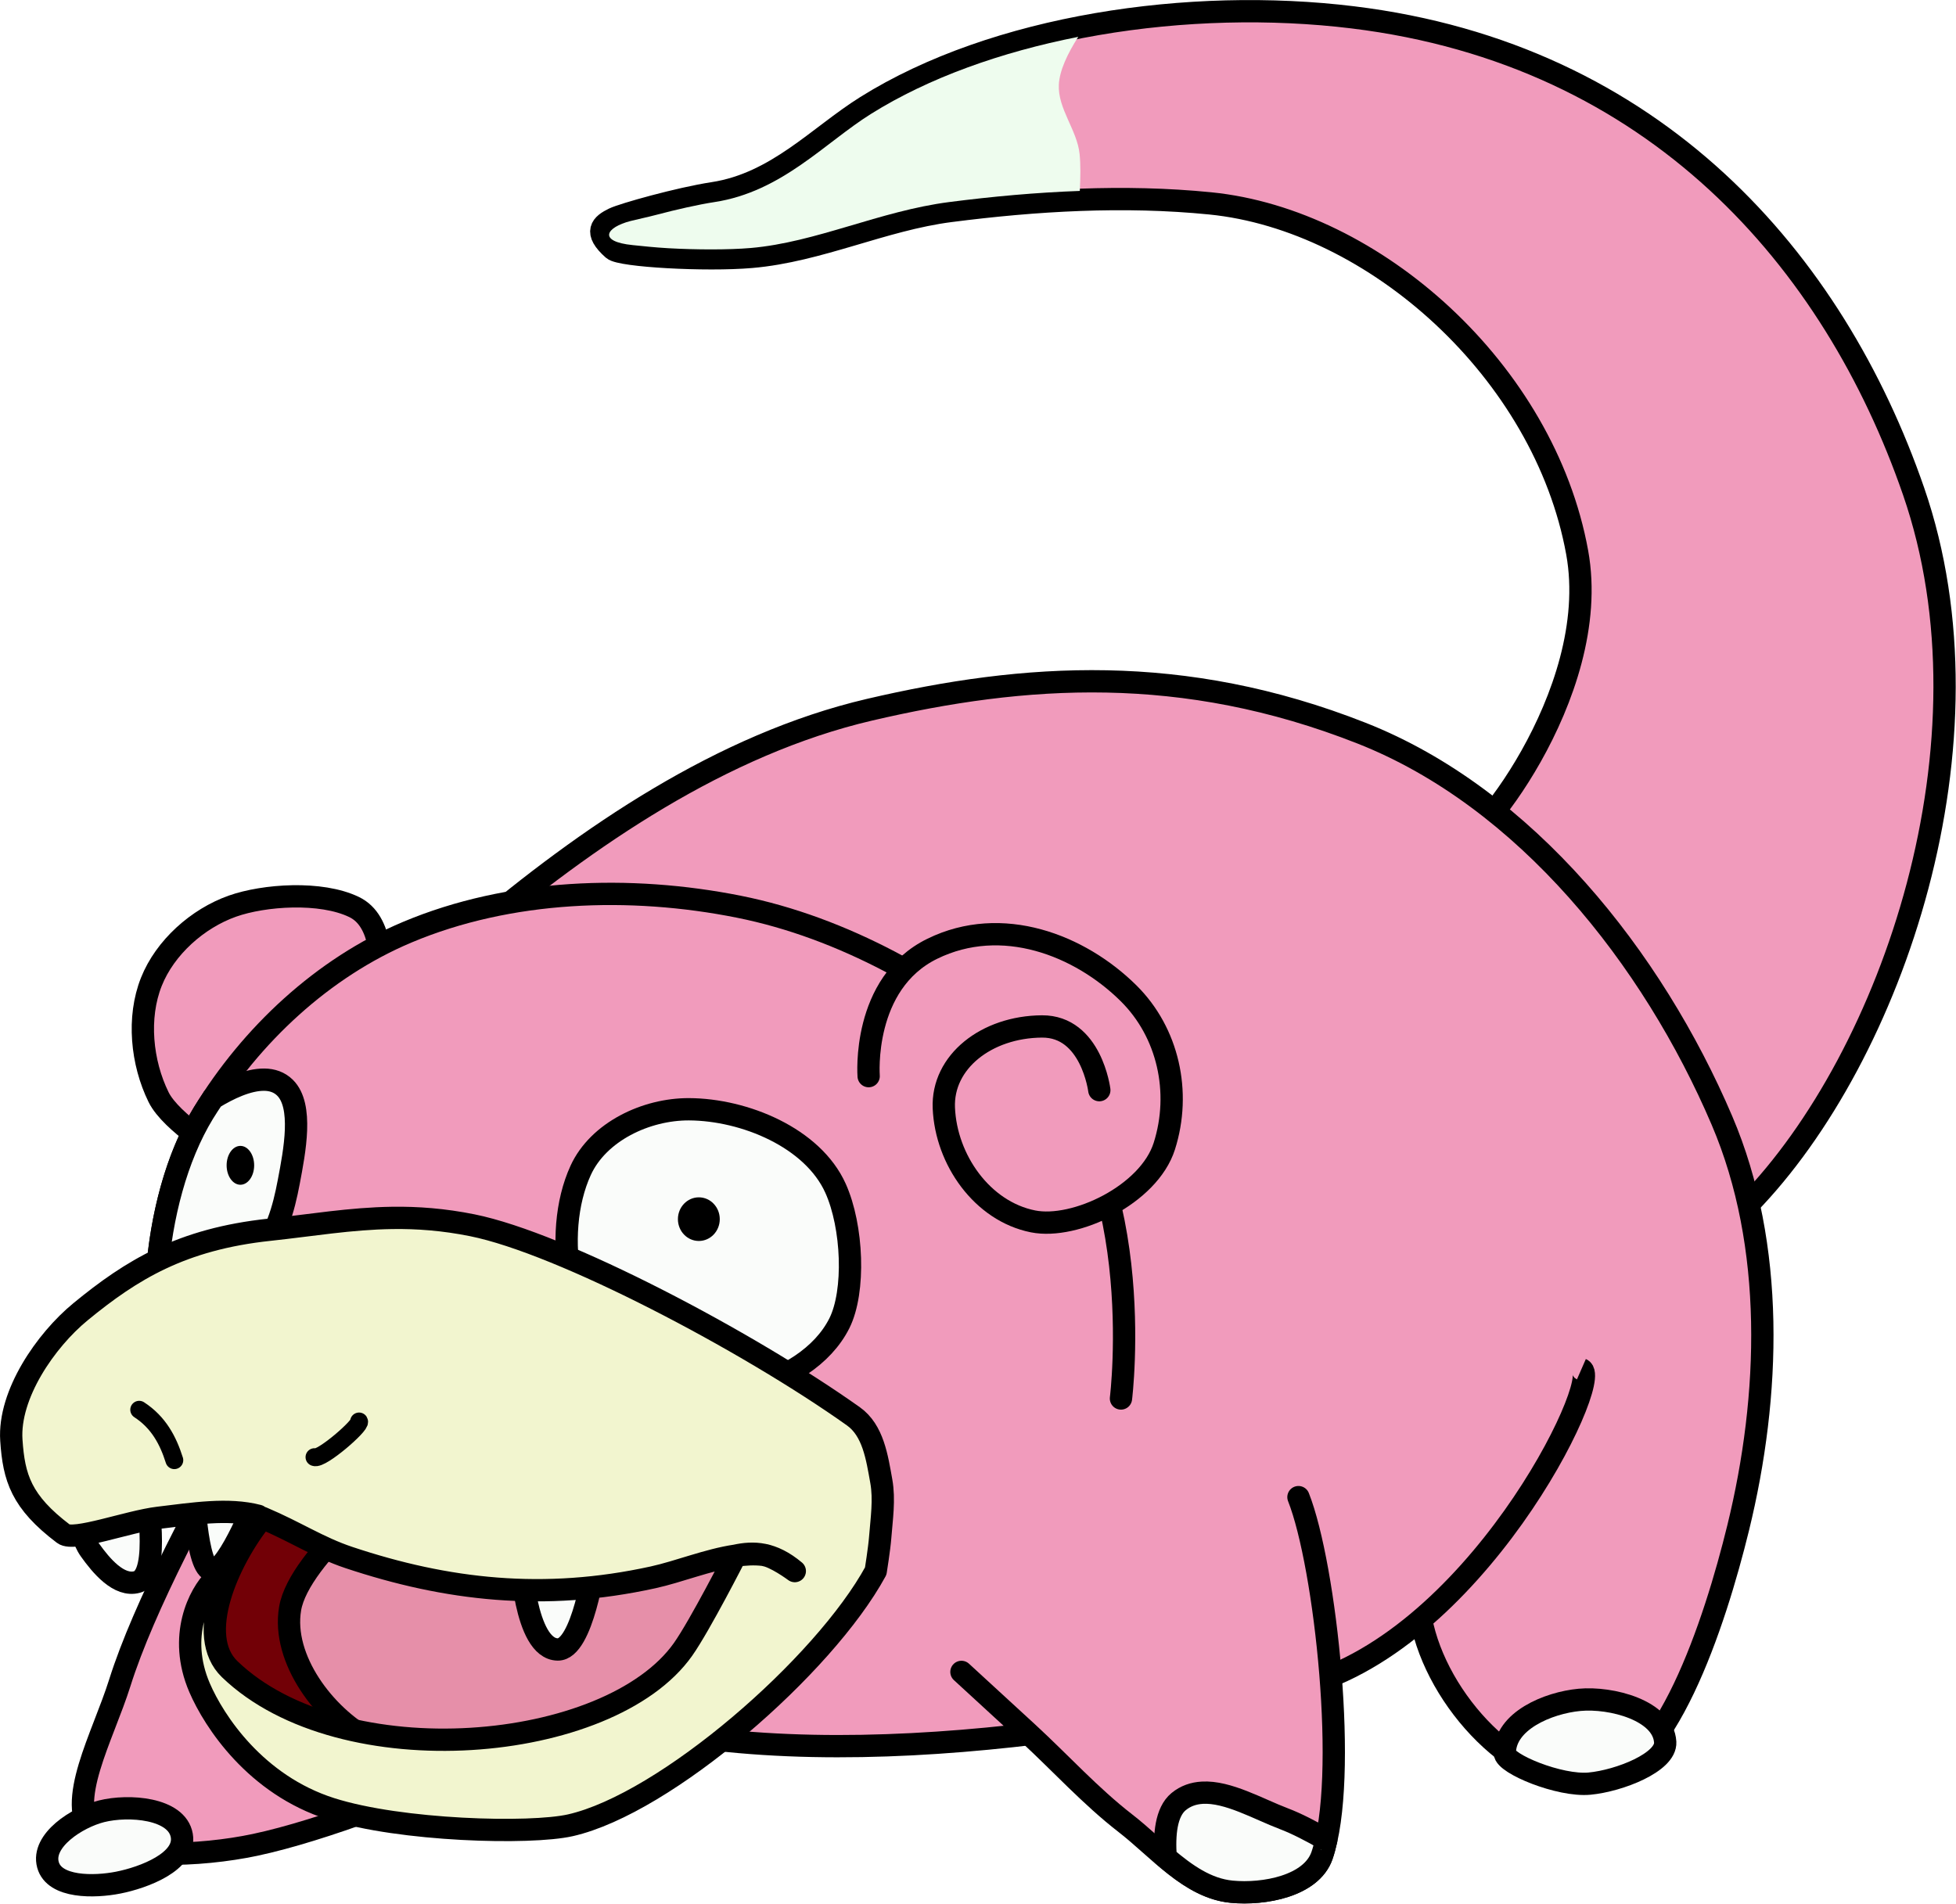
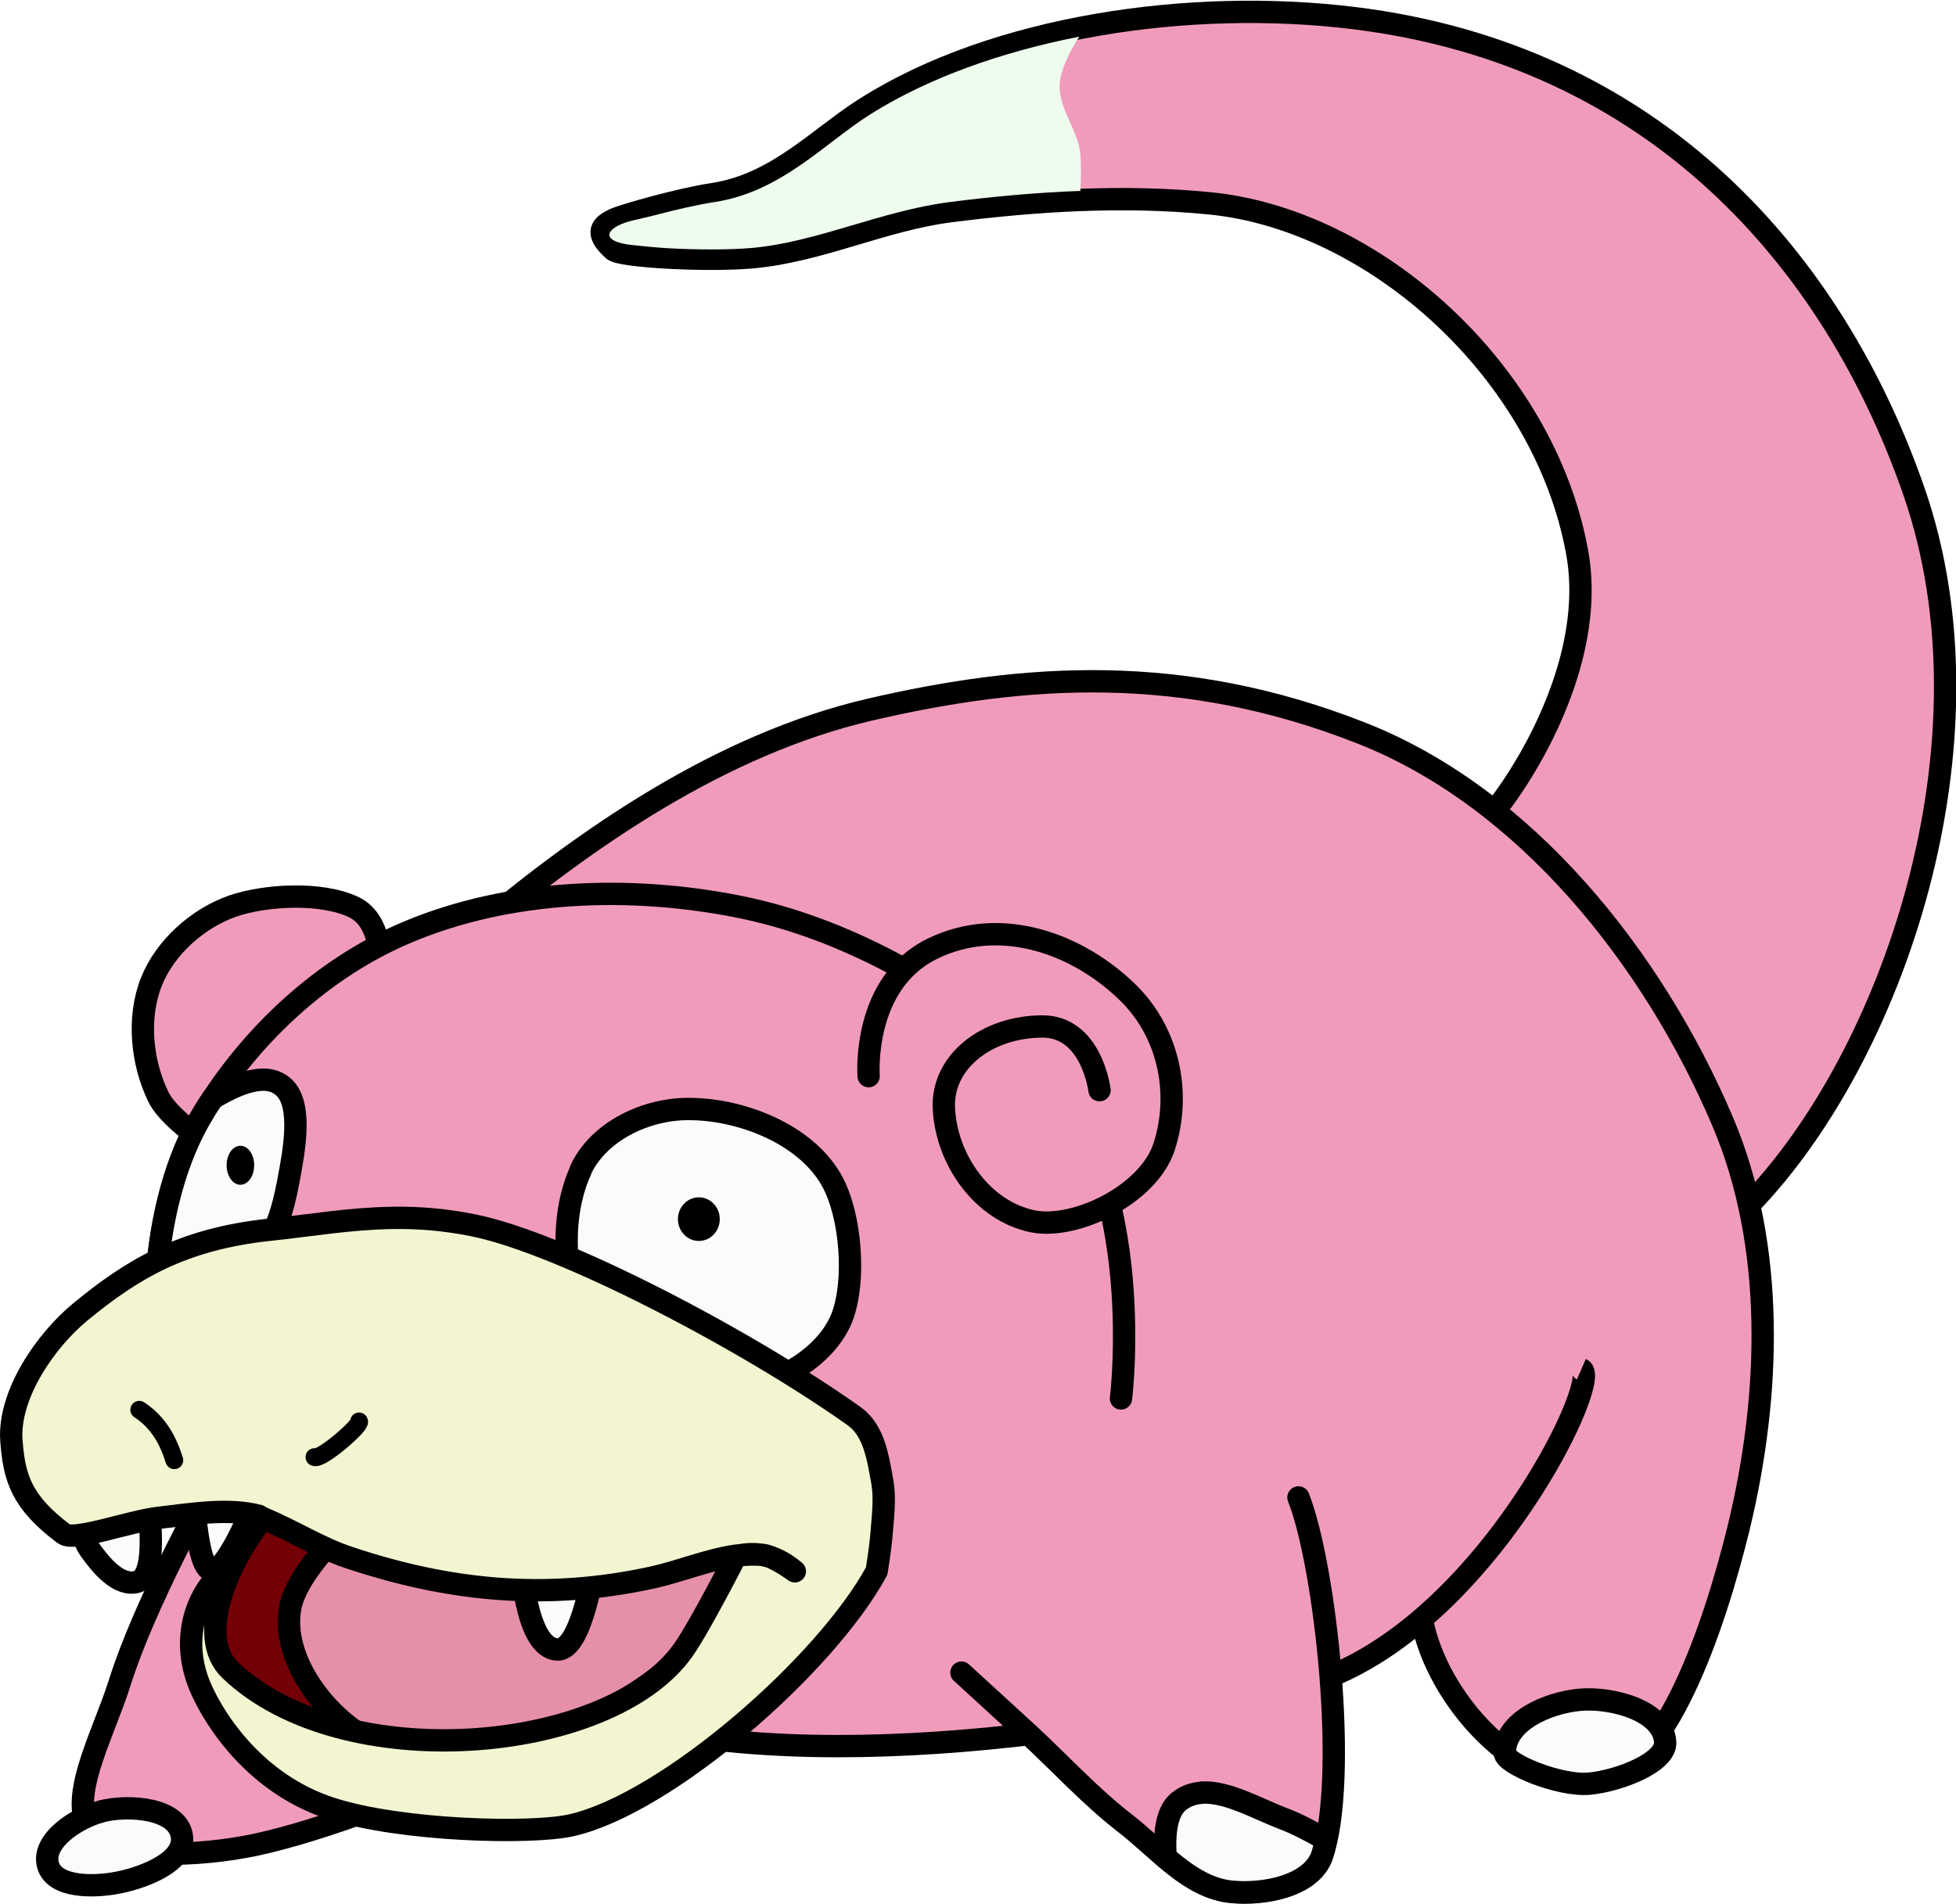
- <svg xmlns="http://www.w3.org/2000/svg" width="500.078" height="486.751" id="svg2" version="1.1">
-   <defs id="defs4" />
-   <g id="layer1" transform="translate(-192.5587,-89.96903)">
-     <g id="g3676" transform="matrix(1.824494,0,0,1.824494,-158.7721,-475.4945)">
-       <path id="path2888" d="m 397.5,427.362 c 0.542,2.71 19.722,-19.885 16.071,-40 -4.609,-25.395 -28.425,-46.639 -51.429,-48.929 -12.088,-1.203 -24.38,-0.48 -36.429,1.071 -9.452,1.217 -18.362,5.612 -27.857,6.429 -6.444,0.554 -18.306,-0.123 -19.375,-1.071 -2.778,-2.463 -1.591,-3.465 0.089,-4.286 1.284,-0.627 9.19,-2.848 13.929,-3.571 8.898,-1.359 14.769,-7.972 21.429,-12.143 18.089,-11.33 45.354,-15.296 68.214,-12.5 42.387,5.185 67.376,34.034 78.571,66.429 12.114,35.053 -2.897,79.13 -23.214,100 -4.516,4.639 -13.929,14.286 -13.929,14.286" style="fill:#f19bbc;fill-opacity:1;stroke:#000000;stroke-width:3.125;stroke-linejoin:round;stroke-miterlimit:4;stroke-dasharray:none" />
-       <path id="path2868" d="m 414.163,501.829 c 3.143,1.375 -15.115,39.013 -40.406,44.699 -31.388,7.057 -75.802,13.487 -105.561,1.263 -22.745,-9.343 -35.655,-19.706 -37.881,-44.194 -3.173,-34.911 10.908,-47.96 28.537,-62.882 15.899,-13.458 34.872,-26.486 55.558,-31.315 21.764,-5.08 43.885,-6.59 68.943,3.283 22.998,9.061 40.805,31.561 50.508,54.296 7.48,17.527 6.801,38.563 2.273,57.074 -3.283,13.42 -10.27,34.727 -20.203,35.608 -10.613,0.941 -22.083,-11.402 -24.231,-22.758" style="fill:#f19bbc;fill-opacity:1;stroke:#000000;stroke-width:3.125;stroke-miterlimit:4;stroke-dasharray:none" />
-       <path id="path2870" d="m 223.875,471.651 c 0,0 -7.314,-4.342 -9.091,-7.955 -2.383,-4.844 -3.006,-11.147 -1.01,-16.162 1.916,-4.814 6.479,-8.878 11.364,-10.607 4.415,-1.562 12.378,-2.129 17.046,0.126 4.144,2.002 3.668,8.336 4.167,11.238" style="fill:#f19bbc;fill-opacity:1;stroke:#000000;stroke-width:3.125;stroke-linecap:round;stroke-linejoin:round;stroke-miterlimit:4;stroke-opacity:1;stroke-dasharray:none;stroke-dashoffset:1.5" />
-       <path id="path2872" d="m 374.514,519.759 c 3.798,9.596 7.041,39.52 3.283,50.255 -1.498,4.279 -8.115,5.485 -12.627,5.051 -5.88,-0.565 -10.231,-5.976 -14.9,-9.596 -4.896,-3.796 -9.083,-8.427 -13.637,-12.627 -3.109,-2.868 -9.344,-8.586 -9.344,-8.586" style="fill:#f19bbc;fill-opacity:1;stroke:#000000;stroke-width:3.125;stroke-linecap:round;stroke-linejoin:round;stroke-miterlimit:4;stroke-opacity:1;stroke-dasharray:none;stroke-dashoffset:1.5" />
-       <path id="path2874" d="m 403.43,555.62 c 0.018,-4.478 6.021,-7.034 10.48,-7.45 4.442,-0.414 11.743,1.481 11.996,5.935 0.16,2.816 -6.417,5.413 -10.607,5.808 -4.189,0.395 -11.875,-2.784 -11.869,-4.293 z" style="fill:#fafcfa;fill-opacity:1;stroke:#000000;stroke-width:3.125;stroke-linecap:round;stroke-linejoin:round;stroke-miterlimit:4;stroke-opacity:1;stroke-dasharray:none;stroke-dashoffset:1.5" />
-       <path id="path2876" d="m 361.031,561.188 c -1.195,0.07 -2.323,0.432 -3.312,1.25 -1.762,1.456 -2.045,4.639 -1.812,7.812 2.814,2.381 5.738,4.475 9.25,4.812 4.512,0.434 11.159,-0.784 12.656,-5.062 0.232,-0.662 0.414,-1.388 0.594,-2.188 -0.005,-0.003 0.005,-0.029 0,-0.031 -2.111,-1.216 -4.178,-2.283 -5.906,-2.938 -3.602,-1.364 -7.883,-3.868 -11.469,-3.656 z" style="fill:#fafcfa;fill-opacity:1;stroke:#000000;stroke-width:3.125;stroke-linecap:round;stroke-linejoin:round;stroke-miterlimit:4;stroke-opacity:1;stroke-dasharray:none;stroke-dashoffset:1.5" />
-       <path id="path2881" d="m 282.843,547.033 c 0,0 -35.434,17.408 -54.548,21.466 -7.583,1.61 -19.52,2.163 -22.728,-1.515 -3.882,-4.451 1.371,-13.544 3.788,-21.213 6.713,-21.303 32.325,-60.862 32.325,-60.862" style="fill:#f19bbc;fill-opacity:1;stroke:#000000;stroke-width:3.125;stroke-linecap:round;stroke-linejoin:round;stroke-miterlimit:4;stroke-opacity:1;stroke-dasharray:none;stroke-dashoffset:1.5" />
-       <path id="path2883" d="m 206.786,563.791 c 3.799,-0.955 10.579,-0.466 11.25,3.393 0.634,3.648 -5.295,5.894 -8.929,6.607 -3.315,0.651 -8.927,0.758 -9.821,-2.5 -0.936,-3.409 4.071,-6.638 7.5,-7.5 z" style="fill:#fafcfa;fill-opacity:1;stroke:#000000;stroke-width:3.125;stroke-linecap:round;stroke-linejoin:round;stroke-miterlimit:4;stroke-opacity:1;stroke-dasharray:none;stroke-dashoffset:1.5" />
-       <path id="path2885" d="m 349.643,505.934 c 0,0 4.223,-33.781 -13.571,-48.571 -11.505,-9.563 -25.329,-17.429 -40,-20.357 -15.222,-3.038 -32.121,-2.448 -46.429,3.571 -11.819,4.973 -21.905,14.403 -28.571,25.357 -5.674,9.323 -7.656,23.284 -6.25,34.107 0.926,7.132 8.393,16.607 8.393,16.607" style="fill:#f19bbc;fill-opacity:1;stroke:#000000;stroke-width:3.125;stroke-linecap:round;stroke-linejoin:round;stroke-miterlimit:4;stroke-opacity:1;stroke-dasharray:none;stroke-dashoffset:1.5" />
-       <path id="path2887" d="m 314.286,460.755 c 0,0 -1.01,-12.999 8.929,-17.857 9.738,-4.761 20.642,-0.545 27.5,6.25 5.532,5.48 7.413,13.843 5,21.429 -2.163,6.8 -12.495,11.712 -18.393,10.536 -7.122,-1.42 -12.194,-8.637 -12.5,-15.893 -0.272,-6.47 5.976,-11.376 13.75,-11.429 6.92,-0.047 8.036,8.929 8.036,8.929" style="fill:#f19bbc;fill-opacity:1;stroke:#000000;stroke-width:3.125;stroke-linecap:round;stroke-linejoin:round;stroke-miterlimit:4;stroke-opacity:1;stroke-dasharray:none;stroke-dashoffset:1.5" />
-       <path id="path2900" d="m 273.929,473.969 c -4.095,8.94 -1.74,23.553 6.607,28.75 8.825,5.495 24.981,1.97 29.643,-7.321 2.241,-4.467 1.883,-13.555 -0.536,-18.929 -3.192,-7.091 -12.759,-11.038 -20.536,-11.071 -5.991,-0.026 -12.684,3.125 -15.179,8.571 z" style="fill:#fafcfa;fill-opacity:1;stroke:#000000;stroke-width:3.125;stroke-linecap:round;stroke-linejoin:round;stroke-miterlimit:4;stroke-opacity:1;stroke-dasharray:none;stroke-dashoffset:1.5" />
-       <path id="path2902" d="m 229.594,461.25 c -2.28,-0.027 -4.992,1.255 -7.219,2.625 -0.005,0.007 0.005,0.024 0,0.031 -0.443,0.672 -0.896,1.347 -1.312,2.031 -3.789,6.226 -5.913,14.516 -6.5,22.562 0.577,0.631 1.229,1.183 2.031,1.531 3.99,1.73 8.617,-0.957 11.812,-3.906 2.821,-2.603 3.91,-6.792 4.625,-10.562 0.821,-4.331 2.046,-10.648 -0.531,-13.188 -0.795,-0.783 -1.797,-1.112 -2.906,-1.125 z" style="fill:#fafcfa;fill-opacity:1;stroke:#000000;stroke-width:3.125;stroke-linecap:round;stroke-linejoin:round;stroke-miterlimit:4;stroke-opacity:1;stroke-dasharray:none;stroke-dashoffset:1.5" />
-       <path transform="matrix(1.493253,0,0,1.557181,-143.0856,-267.5447)" d="m 292.321,480.576 c 0,1.085 -0.879,1.964 -1.964,1.964 -1.085,0 -1.964,-0.879 -1.964,-1.964 0,-1.085 0.879,-1.964 1.964,-1.964 1.085,0 1.964,0.879 1.964,1.964 z" id="path2907" style="fill:#000000;stroke:none" />
-       <path transform="matrix(1.270833,0,0,1.270833,-61.04911,-127.8328)" d="m 227.589,472.987 c 0,1.183 -0.68,2.143 -1.518,2.143 -0.838,0 -1.518,-0.959 -1.518,-2.143 0,-1.183 0.68,-2.143 1.518,-2.143 0.838,0 1.518,0.959 1.518,2.143 z" id="path2909" style="fill:#000000;stroke:none" />
-       <path style="fill:#720006;fill-opacity:1;stroke:#000000;stroke-width:3.125;stroke-linecap:round;stroke-linejoin:round;stroke-miterlimit:4;stroke-opacity:1;stroke-dasharray:none;stroke-dashoffset:1.5" d="m 239.286,513.076 c 0,0 -13.563,11.331 -15.893,18.571 -4.397,13.665 8.006,22.282 14.286,25.714 7.315,3.998 29.188,-3.041 37.143,-5.536 9.026,-2.831 15.556,-8.219 21.964,-15.179 3.807,-4.134 8.929,-13.214 8.929,-13.214" id="path2913" />
-       <path id="path2911" d="m 249.107,516.826 c 0,0 -14.635,11.07 -15.893,18.571 -1.183,7.058 4.792,14.961 11.071,18.393 7.315,3.998 17.045,1.781 25,-0.714 9.026,-2.831 17.342,-8.576 23.75,-15.536 3.807,-4.134 8.036,-14.821 8.036,-14.821" style="fill:#e68fa9;fill-opacity:1;stroke:#000000;stroke-width:3.125;stroke-linecap:round;stroke-linejoin:round;stroke-miterlimit:4;stroke-opacity:1;stroke-dasharray:none;stroke-dashoffset:1.5" />
-       <path id="path2915" d="m 265.536,528.076 c 0,0 0.504,12.962 5.179,13.036 3.507,0.055 5.179,-12.143 5.179,-12.143" style="fill:#fafcfa;fill-opacity:1;stroke:#000000;stroke-width:3.125;stroke-linecap:round;stroke-linejoin:round;stroke-miterlimit:4;stroke-opacity:1;stroke-dasharray:none;stroke-dashoffset:1.5" />
-       <path id="path2917" d="m 219.643,517.898 c 0,0 0.364,12.188 2.679,12.143 2.315,-0.045 6.429,-10.714 6.429,-10.714" style="fill:#fafcfa;fill-opacity:1;stroke:#000000;stroke-width:3.125;stroke-linecap:round;stroke-linejoin:round;stroke-miterlimit:4;stroke-opacity:1;stroke-dasharray:none;stroke-dashoffset:1.5" />
-       <path id="path2919" d="m 202.5,517.184 c 0,0 0.676,7.19 2.679,10 1.543,2.165 4.049,5.187 6.607,4.464 3.461,-0.977 1.106,-12.909 1.429,-13.393" style="fill:#fafcfa;fill-opacity:1;stroke:#000000;stroke-width:3.125;stroke-linecap:round;stroke-linejoin:round;stroke-miterlimit:4;stroke-opacity:1;stroke-dasharray:none;stroke-dashoffset:1.5" />
-       <path id="path2921" d="m 247.531,480.625 c -5.872,0.084 -11.328,1.032 -17.188,1.656 -12.363,1.317 -19.356,5.632 -26.5,11.5 -4.877,4.006 -10.116,11.591 -9.688,18 0.352,5.271 1.374,8.632 7.312,13.125 1.463,1.107 9.037,-1.745 13.281,-2.25 4.847,-0.577 9.773,-1.386 14,-0.281 -1.613,3.03 -3.509,6.318 -6.125,8.875 -2.098,2.05 -5.212,7.98 -2.094,15.219 2.044,4.744 7.86,13.613 18.406,16.969 9.79,3.115 27.938,3.589 33.562,2.312 13.337,-3.027 35.53,-22.302 42.781,-35.625 0,0 0.503,-3.132 0.625,-4.719 0.202,-2.612 0.618,-5.296 0.156,-7.875 -0.598,-3.34 -1.141,-7.128 -3.906,-9.094 -14.799,-10.521 -40.839,-24.251 -53.406,-26.781 -4.026,-0.81 -7.696,-1.081 -11.219,-1.031 z m -18.219,42.031 c 4.693,1.982 7.909,4.155 12.125,5.562 13.708,4.575 27.329,6.151 42.656,2.781 3.56,-0.783 7.664,-2.456 11.531,-3.031 1.331,-0.198 2.629,-0.27 3.875,-0.125 1.645,0.192 4.438,2.281 4.438,2.281 -3.158,-2.653 -5.795,-2.702 -8.312,-2.156 0,0 -4.979,9.773 -7.344,13.125 -10.31,14.616 -47.795,17.931 -63.531,2.781 -4.862,-4.681 -0.342,-15.067 4.562,-21.219 z" style="fill:#f2f5cf;fill-opacity:1;stroke:#000000;stroke-width:3.125;stroke-linecap:round;stroke-linejoin:round;stroke-miterlimit:4;stroke-opacity:1;stroke-dasharray:none;stroke-dashoffset:1.5" />
-       <path id="path2891" d="m 212.069,507.511 c 2.717,1.77 4.048,4.297 4.924,7.071" style="fill:none;stroke:#000000;stroke-width:2.5;stroke-linecap:round;stroke-linejoin:round;stroke-miterlimit:4;stroke-opacity:1;stroke-dasharray:none;stroke-dashoffset:1.5" />
-       <path id="path2893" d="m 236.63,514.154 c 0.95,0.416 6.575,-4.478 6.248,-5.001" style="fill:none;stroke:#000000;stroke-width:2.5;stroke-linecap:round;stroke-linejoin:round;stroke-miterlimit:4;stroke-opacity:1;stroke-dasharray:none;stroke-dashoffset:1.5" />
-       <path id="path2895" d="m 343.656,315.094 c -10.77,2.129 -20.908,5.705 -29.062,10.812 -6.436,4.031 -12.491,10.906 -21.906,12.344 -2.283,0.349 -5.424,1.065 -8.125,1.781 -1.351,0.358 -2.654,0.619 -3.641,0.873 -3.497,0.901 -4.597,2.885 0.298,3.377 1.315,0.132 3.072,0.33 5,0.438 3.857,0.216 8.418,0.236 11.531,-0.031 9.18,-0.789 18.082,-5.184 27.812,-6.438 6.053,-0.78 12.174,-1.34 18.312,-1.562 0.094,-1.878 0.125,-3.696 -0.031,-5.188 -0.352,-3.364 -3.077,-6.341 -2.906,-9.719 0.099,-1.957 1.197,-4.31 2.719,-6.688 z" style="fill:#eefcee;fill-opacity:1;stroke:none" />
-     </g>
-   </g>
+ <svg xmlns="http://www.w3.org/2000/svg" width="500.08" height="486.75">
+   <path fill="#f19bbc" stroke="#000" stroke-width="5.71" d="M373.9 214.26c1 4.94 36-36.28 29.33-72.98-8.4-46.34-51.86-85.1-93.83-89.27-22.06-2.2-44.48-.8-66.47 2-17.24 2.2-33.5 10.3-50.82 11.8-11.7 1-33.4-.2-35.3-1.9-5-4.5-2.9-6.3.2-7.8 2.4-1.1 16.8-5.2 25.4-6.5 16.3-2.5 27-14.5 39.1-22.1 33-20.8 82.8-28 124.5-22.9 77.35 9.46 122.9 62.1 143.37 121.2 22.1 63.95-5.3 144.37-42.35 182.45l-25.4 26" stroke-linejoin="round" />
+   <path fill="#f19bbc" stroke="#000" stroke-width="5.71" d="M404.3 350.12c5.74 2.5-27.57 71.18-73.7 81.55-57.28 12.88-138.3 24.6-192.6 2.3-41.5-17.04-65.06-35.95-69.12-80.62-5.8-63.7 19.9-87.5 52.06-114.73 29-24.56 63.63-48.33 101.37-57.14 39.8-9.26 80.1-12.02 125.8 6 42 16.53 74.5 57.58 92.2 99.06 13.7 31.97 12.4 70.36 4.2 104.13-6 24.48-18.7 63.36-36.8 64.96-19.3 1.72-40.3-20.8-44.2-41.52" />
+   <path fill="#f19bbc" stroke="#000" stroke-width="5.71" stroke-dashoffset="1.5" d="M57.13 295.06s-13.35-7.92-16.6-14.5c-4.34-8.85-5.47-20.35-1.83-29.5 3.5-8.8 11.82-16.2 20.73-19.35 8.06-2.8 22.6-3.8 31.1.3 7.56 3.7 6.7 15.2 7.6 20.5m233.84 130.4c6.93 17.5 12.84 72.1 6 91.7-2.74 7.8-14.82 10-23.05 9.2-10.73-1-18.67-10.9-27.18-17.5-8.94-6.9-16.58-15.3-24.9-23l-17.04-15.6" stroke-linecap="round" stroke-linejoin="round" />
+   <path fill="#fafcfa" stroke="#000" stroke-width="5.71" stroke-dashoffset="1.5" d="M384.72 448.26c.04-8.17 11-12.83 19.13-13.6 8.1-.75 21.42 2.7 21.88 10.84.3 5.14-11.7 9.87-19.35 10.6-7.64.72-21.67-5.1-21.66-7.84zm-77.35 10.16c-2.18.13-4.24.8-6.05 2.28-3.2 2.66-3.73 8.46-3.3 14.25 5.13 4.35 10.47 8.17 16.87 8.78 8.2.8 20.3-1.43 23.1-9.23.4-1.2.7-2.53 1-4v-.05c-3.9-2.22-7.6-4.17-10.8-5.36-6.6-2.5-14.4-7.1-21-6.7z" stroke-linecap="round" stroke-linejoin="round" />
+   <path fill="#f19bbc" stroke="#000" stroke-width="5.71" stroke-dashoffset="1.5" d="M164.7 432.6s-64.64 31.76-99.5 39.16c-13.85 2.94-35.63 3.94-41.5-2.76-7.08-8.12 2.5-24.72 6.9-38.7 12.26-38.88 59-111.05 59-111.05" stroke-linecap="round" stroke-linejoin="round" />
+   <path fill="#fafcfa" stroke="#000" stroke-width="5.71" stroke-dashoffset="1.5" d="M25.95 463.17c6.93-1.74 19.3-.85 20.52 6.2 1.16 6.64-9.66 10.74-16.3 12.04-6.03 1.2-16.27 1.4-17.9-4.5-1.7-6.2 7.42-12.1 13.68-13.7z" stroke-linecap="round" stroke-linejoin="round" />
+   <path fill="#f19bbc" stroke="#000" stroke-width="5.71" stroke-dashoffset="1.5" d="M286.6 357.6s7.7-61.62-24.77-88.6c-21-17.46-46.2-31.8-72.98-37.15-27.77-5.54-58.6-4.47-84.7 6.52-21.57 9.07-39.97 26.27-52.14 46.26-10.3 17-13.9 42.48-11.4 62.23 1.7 13 15.4 30.3 15.4 30.3" stroke-linecap="round" stroke-linejoin="round" />
+   <path fill="#f19bbc" stroke="#000" stroke-width="5.71" stroke-dashoffset="1.5" d="M222.08 275.18s-1.84-23.7 16.3-32.58c17.76-8.68 37.65-1 50.17 11.4 10.1 10 13.52 25.26 9.12 39.1-3.95 12.4-22.8 21.37-33.56 19.22-12.9-2.6-22.2-15.76-22.8-29-.5-11.8 10.9-20.75 25.1-20.84 12.7-.1 14.7 16.3 14.7 16.3" stroke-linecap="round" stroke-linejoin="round" />
+   <path fill="#fafcfa" stroke="#000" stroke-width="5.71" stroke-dashoffset="1.5" d="M148.45 299.3c-7.47 16.3-3.17 42.96 12.05 52.44 16.1 10.03 45.58 3.6 54.1-13.35 4.08-8.2 3.42-24.8-1-34.6-5.8-13-23.27-20.2-37.46-20.2-10.93-.1-23.14 5.7-27.7 15.6zm-80.9-23.22c-4.15-.05-9.1 2.3-13.16 4.8-.1 0 0 .04 0 .05-.9 1.23-1.7 2.46-2.4 3.7-7 11.37-10.8 26.5-11.9 41.17 1 1.15 2.2 2.16 3.7 2.8 7.3 3.15 15.7-1.75 21.5-7.13 5.1-4.75 7.1-12.4 8.4-19.27 1.5-7.9 3.7-19.43-1-24.06-1.5-1.43-3.3-2.03-5.3-2.06z" stroke-linecap="round" stroke-linejoin="round" />
+   <path d="M184.02 311.75c0 3.08-2.4 5.58-5.35 5.58-2.96 0-5.35-2.5-5.35-5.58s2.4-5.58 5.35-5.58c2.95 0 5.35 2.5 5.35 5.58zM64.98 298c0 2.73-1.58 4.96-3.52 4.96s-3.52-2.23-3.52-4.97c0-2.8 1.58-5 3.52-5s3.52 2.2 3.52 4.9z" />
+   <path fill="#720006" stroke="#000" stroke-width="5.71" stroke-dashoffset="1.5" d="M85.24 370.64s-24.74 20.67-29 33.88c-8.02 24.94 14.62 40.66 26.07 46.92 13.4 7.3 53.3-5.55 67.8-10.1 16.5-5.16 28.4-15 40.1-27.7 7-7.54 16.3-24.1 16.3-24.1" stroke-linecap="round" stroke-linejoin="round" />
+   <path fill="#e68fa9" stroke="#000" stroke-width="5.71" stroke-dashoffset="1.5" d="M103.16 377.48s-26.7 20.2-29 33.9c-2.15 12.86 8.75 27.28 20.2 33.54 13.35 7.3 31.1 3.25 45.62-1.3 16.47-5.16 31.64-15.65 43.33-28.34 7-7.55 14.7-27.05 14.7-27.05" stroke-linecap="round" stroke-linejoin="round" />
+   <path fill="#fafcfa" stroke="#000" stroke-width="5.71" stroke-dashoffset="1.5" d="M133.14 398s.92 23.66 9.45 23.8c6.3.1 9.4-22.16 9.4-22.16m-102.6-20.2s.6 22.24 4.9 22.15C58.5 401.5 66 382 66 382m-47.87-3.9s1.23 13.12 4.9 18.25c2.8 3.95 7.37 9.46 12.04 8.14 6.32-1.8 2.02-23.6 2.6-24.5" stroke-linecap="round" stroke-linejoin="round" />
+   <path fill="#f2f5cf" stroke="#000" stroke-width="5.71" stroke-dashoffset="1.5" d="M100.3 311.43c-10.72.16-20.68 1.9-31.37 3.03-22.56 2.4-35.32 10.27-48.35 20.98-8.9 7.3-18.46 21.15-17.67 32.84.7 9.6 2.5 15.75 13.4 23.94 2.7 2.02 16.5-3.18 24.3-4.1 8.9-1.05 17.9-2.53 25.6-.5-2.9 5.5-6.4 11.5-11.12 16.18-3.83 3.74-9.5 14.56-3.82 27.77 3.75 8.65 14.36 24.83 33.6 30.95 17.87 5.7 50.98 6.55 61.24 4.22 24.3-5.52 64.8-40.7 78.03-65 0 0 .9-5.7 1.16-8.6.34-4.77 1.1-9.67.25-14.37-1.1-6.1-2.1-13-7.13-16.6-27-19.2-74.5-44.24-97.44-48.85-7.33-1.48-14-1.98-20.5-1.9zm-33.25 76.7c8.56 3.6 14.43 7.57 22.12 10.14 25 8.35 49.86 11.22 77.83 5.07 6.5-1.43 13.98-4.48 21.04-5.53 2.42-.3 4.8-.4 7.07-.2 3 .4 8.1 4.2 8.1 4.2-5.7-4.8-10.5-4.9-15.1-3.9 0 0-9.1 17.9-13.4 24-18.8 26.7-87.2 32.7-115.9 5.1-8.8-8.5-.6-27.5 8.4-38.7z" stroke-linecap="round" stroke-linejoin="round" />
+   <path fill="none" stroke="#000" stroke-width="4.56" stroke-dashoffset="1.5" d="M35.6 360.5c4.94 3.22 7.37 7.83 8.97 12.9m35.83-.8c1.73.77 12-8.16 11.4-9.12" stroke-linecap="round" stroke-linejoin="round" />
+   <path fill="#eefcee" d="M275.67 9.42c-19.65 3.9-38.15 10.4-53.03 19.73-11.74 7.36-22.8 19.9-39.96 22.52-4.17.64-9.9 1.94-14.83 3.25-2.46.66-4.84 1.13-6.64 1.6-6.3 1.64-8.3 5.26.6 6.16 2.4.24 5.6.6 9.1.8 7.1.4 15.4.43 21.1-.06 16.8-1.44 33-9.46 50.8-11.75 11.1-1.42 22.2-2.44 33.4-2.85.2-3.43.2-6.74 0-9.46-.6-6.14-5.6-11.57-5.3-17.74.2-3.57 2.2-7.86 5-12.2z" />
</svg>
